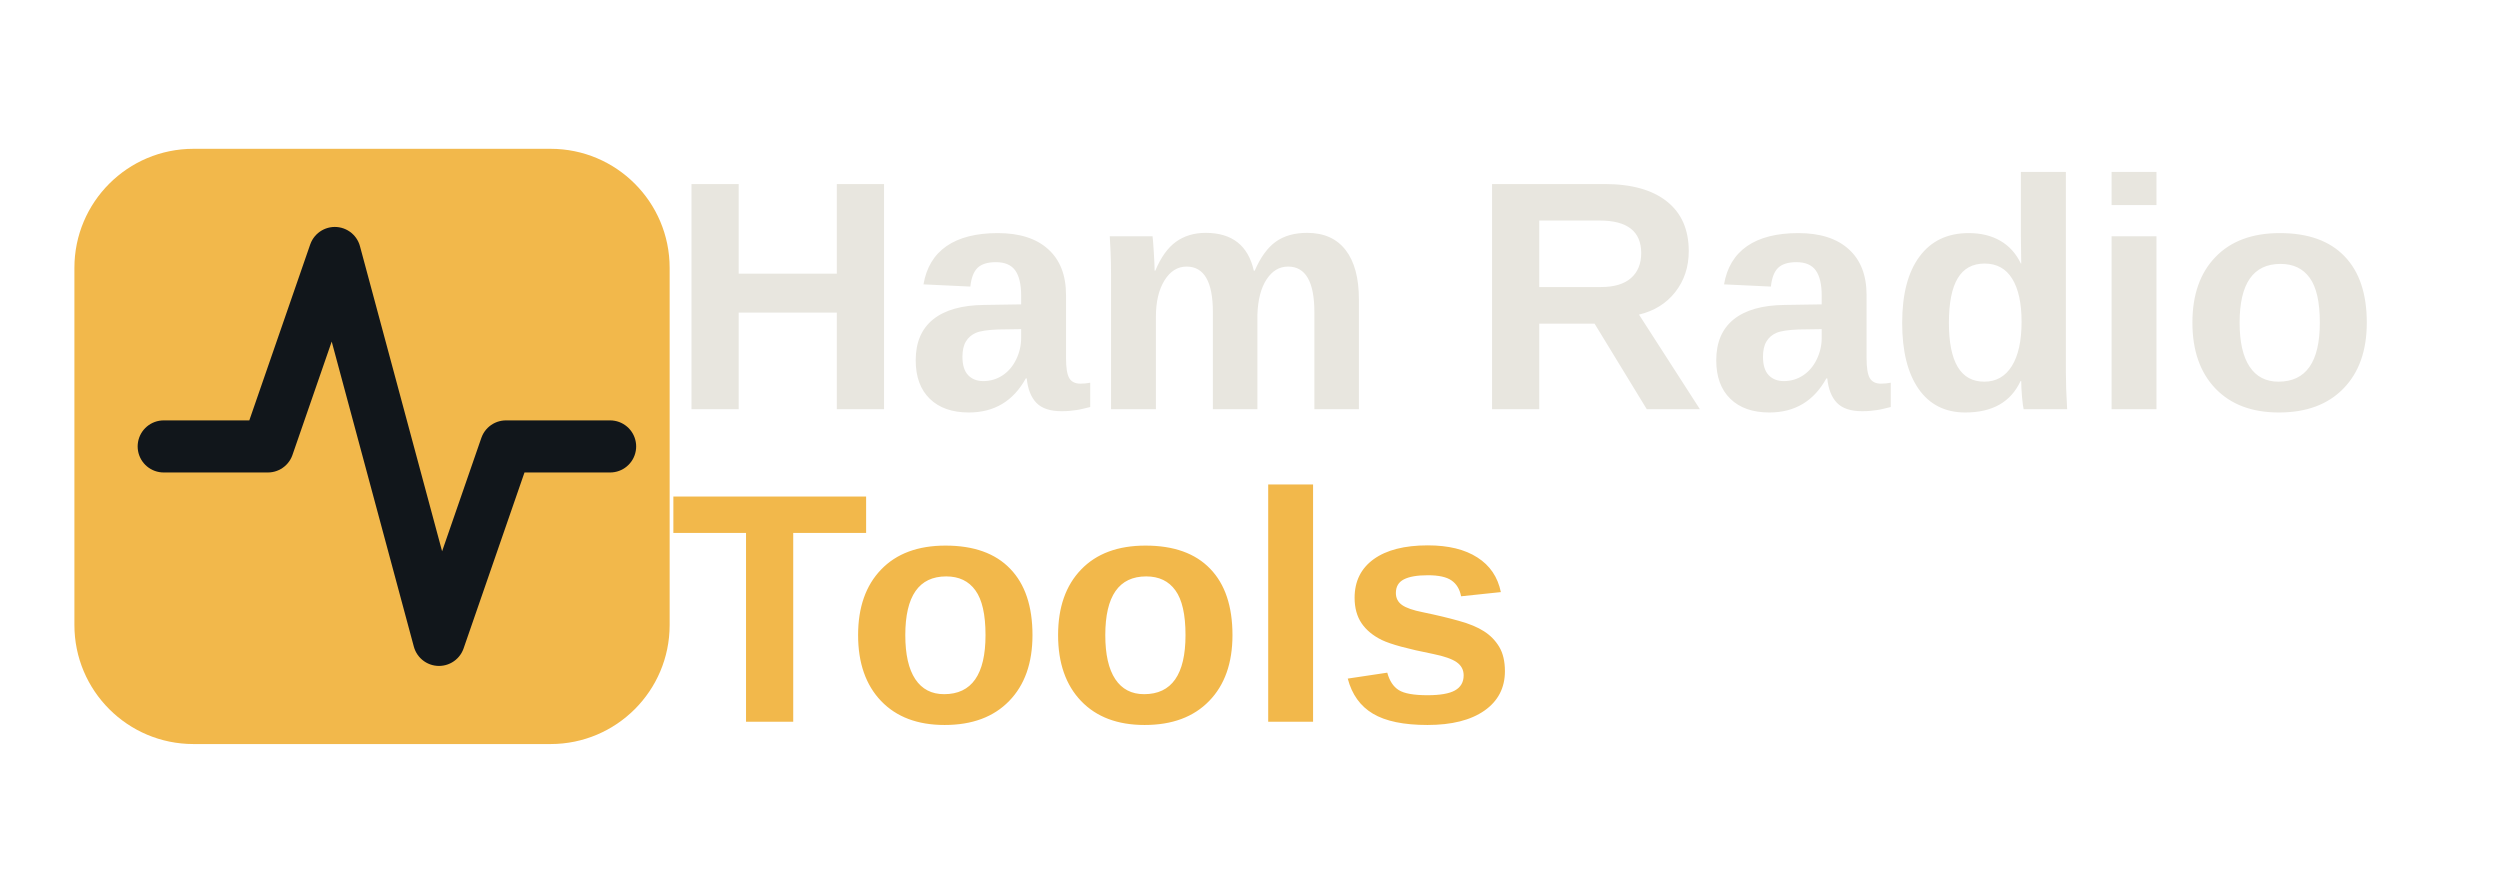
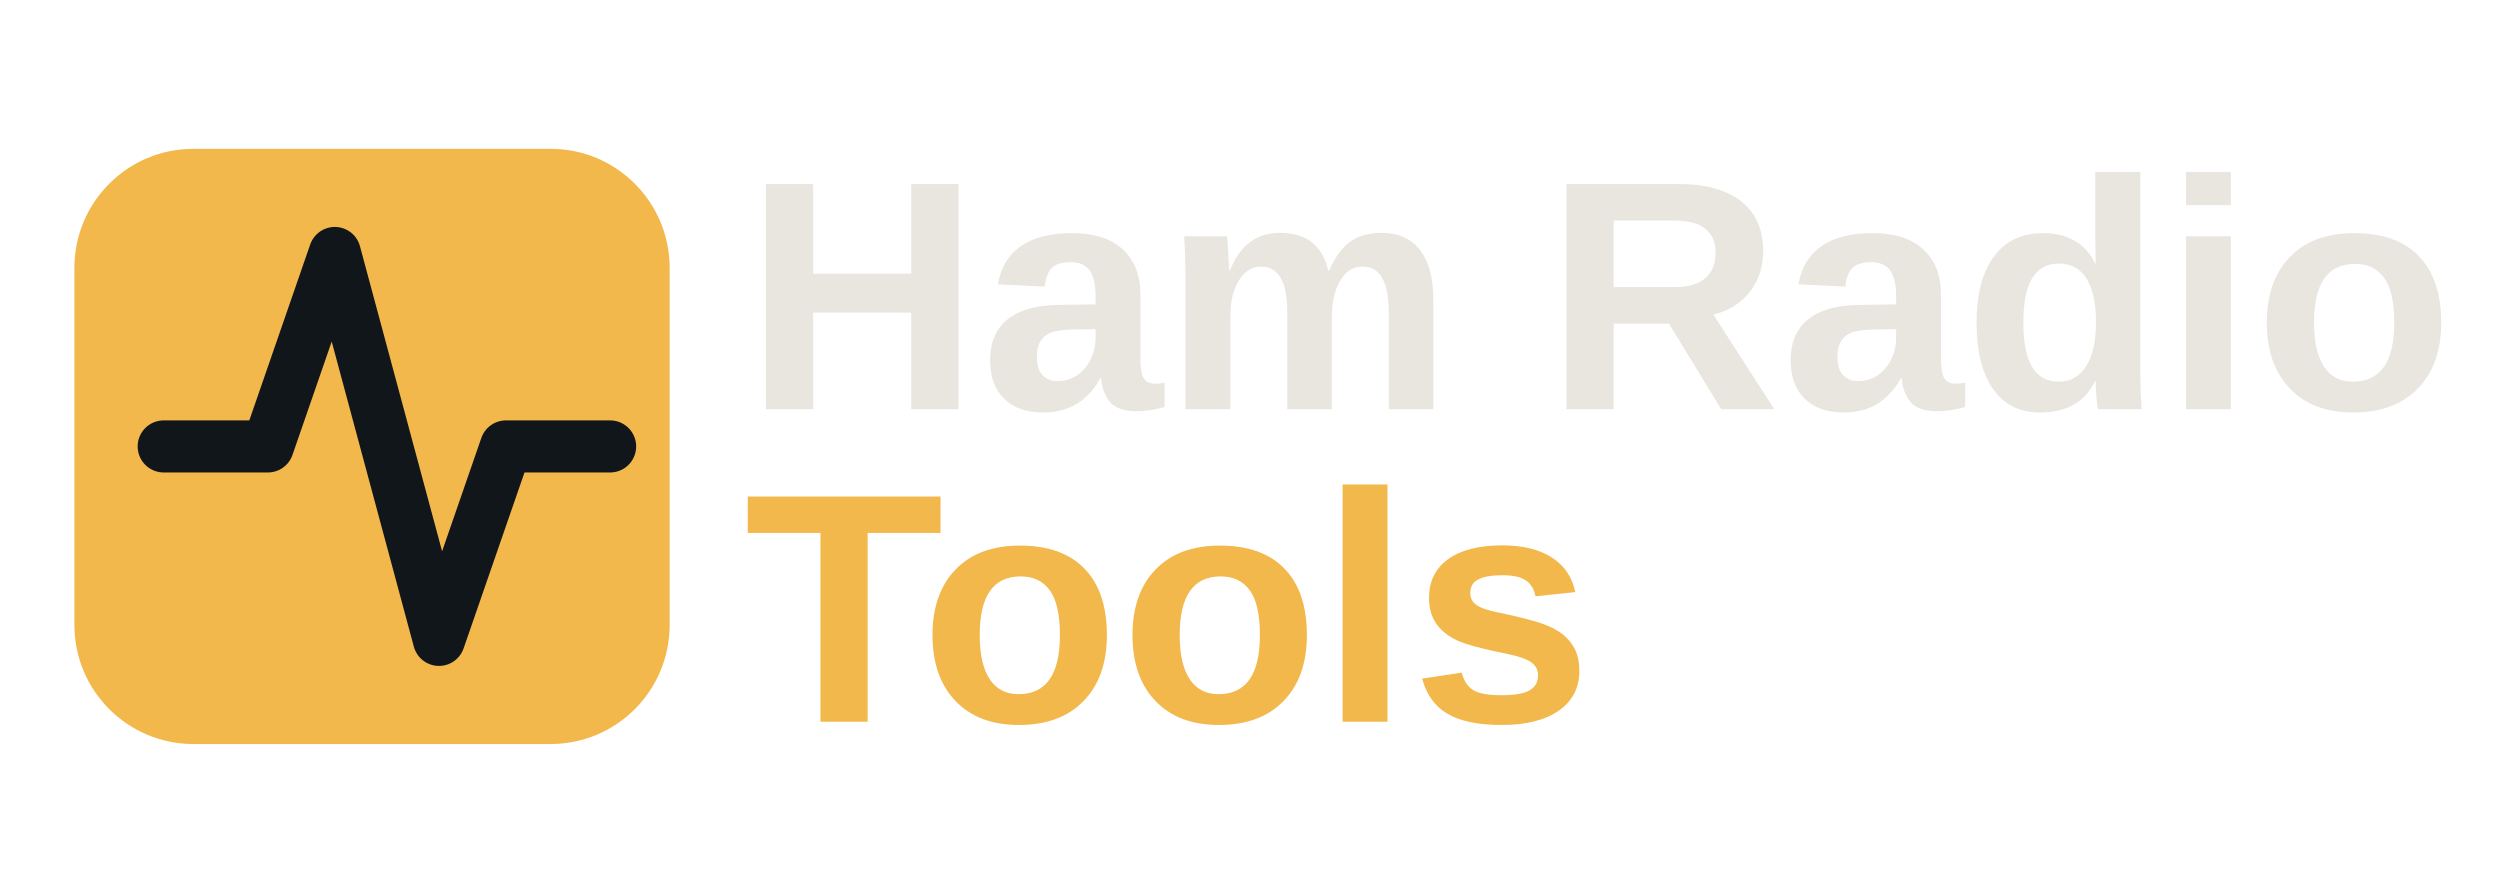
<svg xmlns="http://www.w3.org/2000/svg" viewBox="0 0 336 120" role="img" aria-label="Ham Radio Tools">
  <rect x="10" y="20" width="80" height="80" rx="16" fill="#f2b84b" />
  <path d="M22 60h14l9-26 14 52 9-26h14" fill="none" stroke="#11161b" stroke-width="7" stroke-linecap="round" stroke-linejoin="round" />
-   <text x="90" y="55" textLength="216" lengthAdjust="spacingAndGlyphs" font-family="Segoe UI, Arial, sans-serif" font-size="44" font-weight="700" fill="#e8e6df">Ham Radio</text>
-   <text x="90" y="97" textLength="112" lengthAdjust="spacingAndGlyphs" font-family="Segoe UI, Arial, sans-serif" font-size="44" font-weight="700" fill="#f2b84b">Tools</text>
+   <text x="100" y="55" textLength="216" lengthAdjust="spacingAndGlyphs" font-family="Segoe UI, Arial, sans-serif" font-size="44" font-weight="700" fill="#e8e6df">Ham Radio</text>
+   <text x="100" y="97" textLength="112" lengthAdjust="spacingAndGlyphs" font-family="Segoe UI, Arial, sans-serif" font-size="44" font-weight="700" fill="#f2b84b">Tools</text>
</svg>
